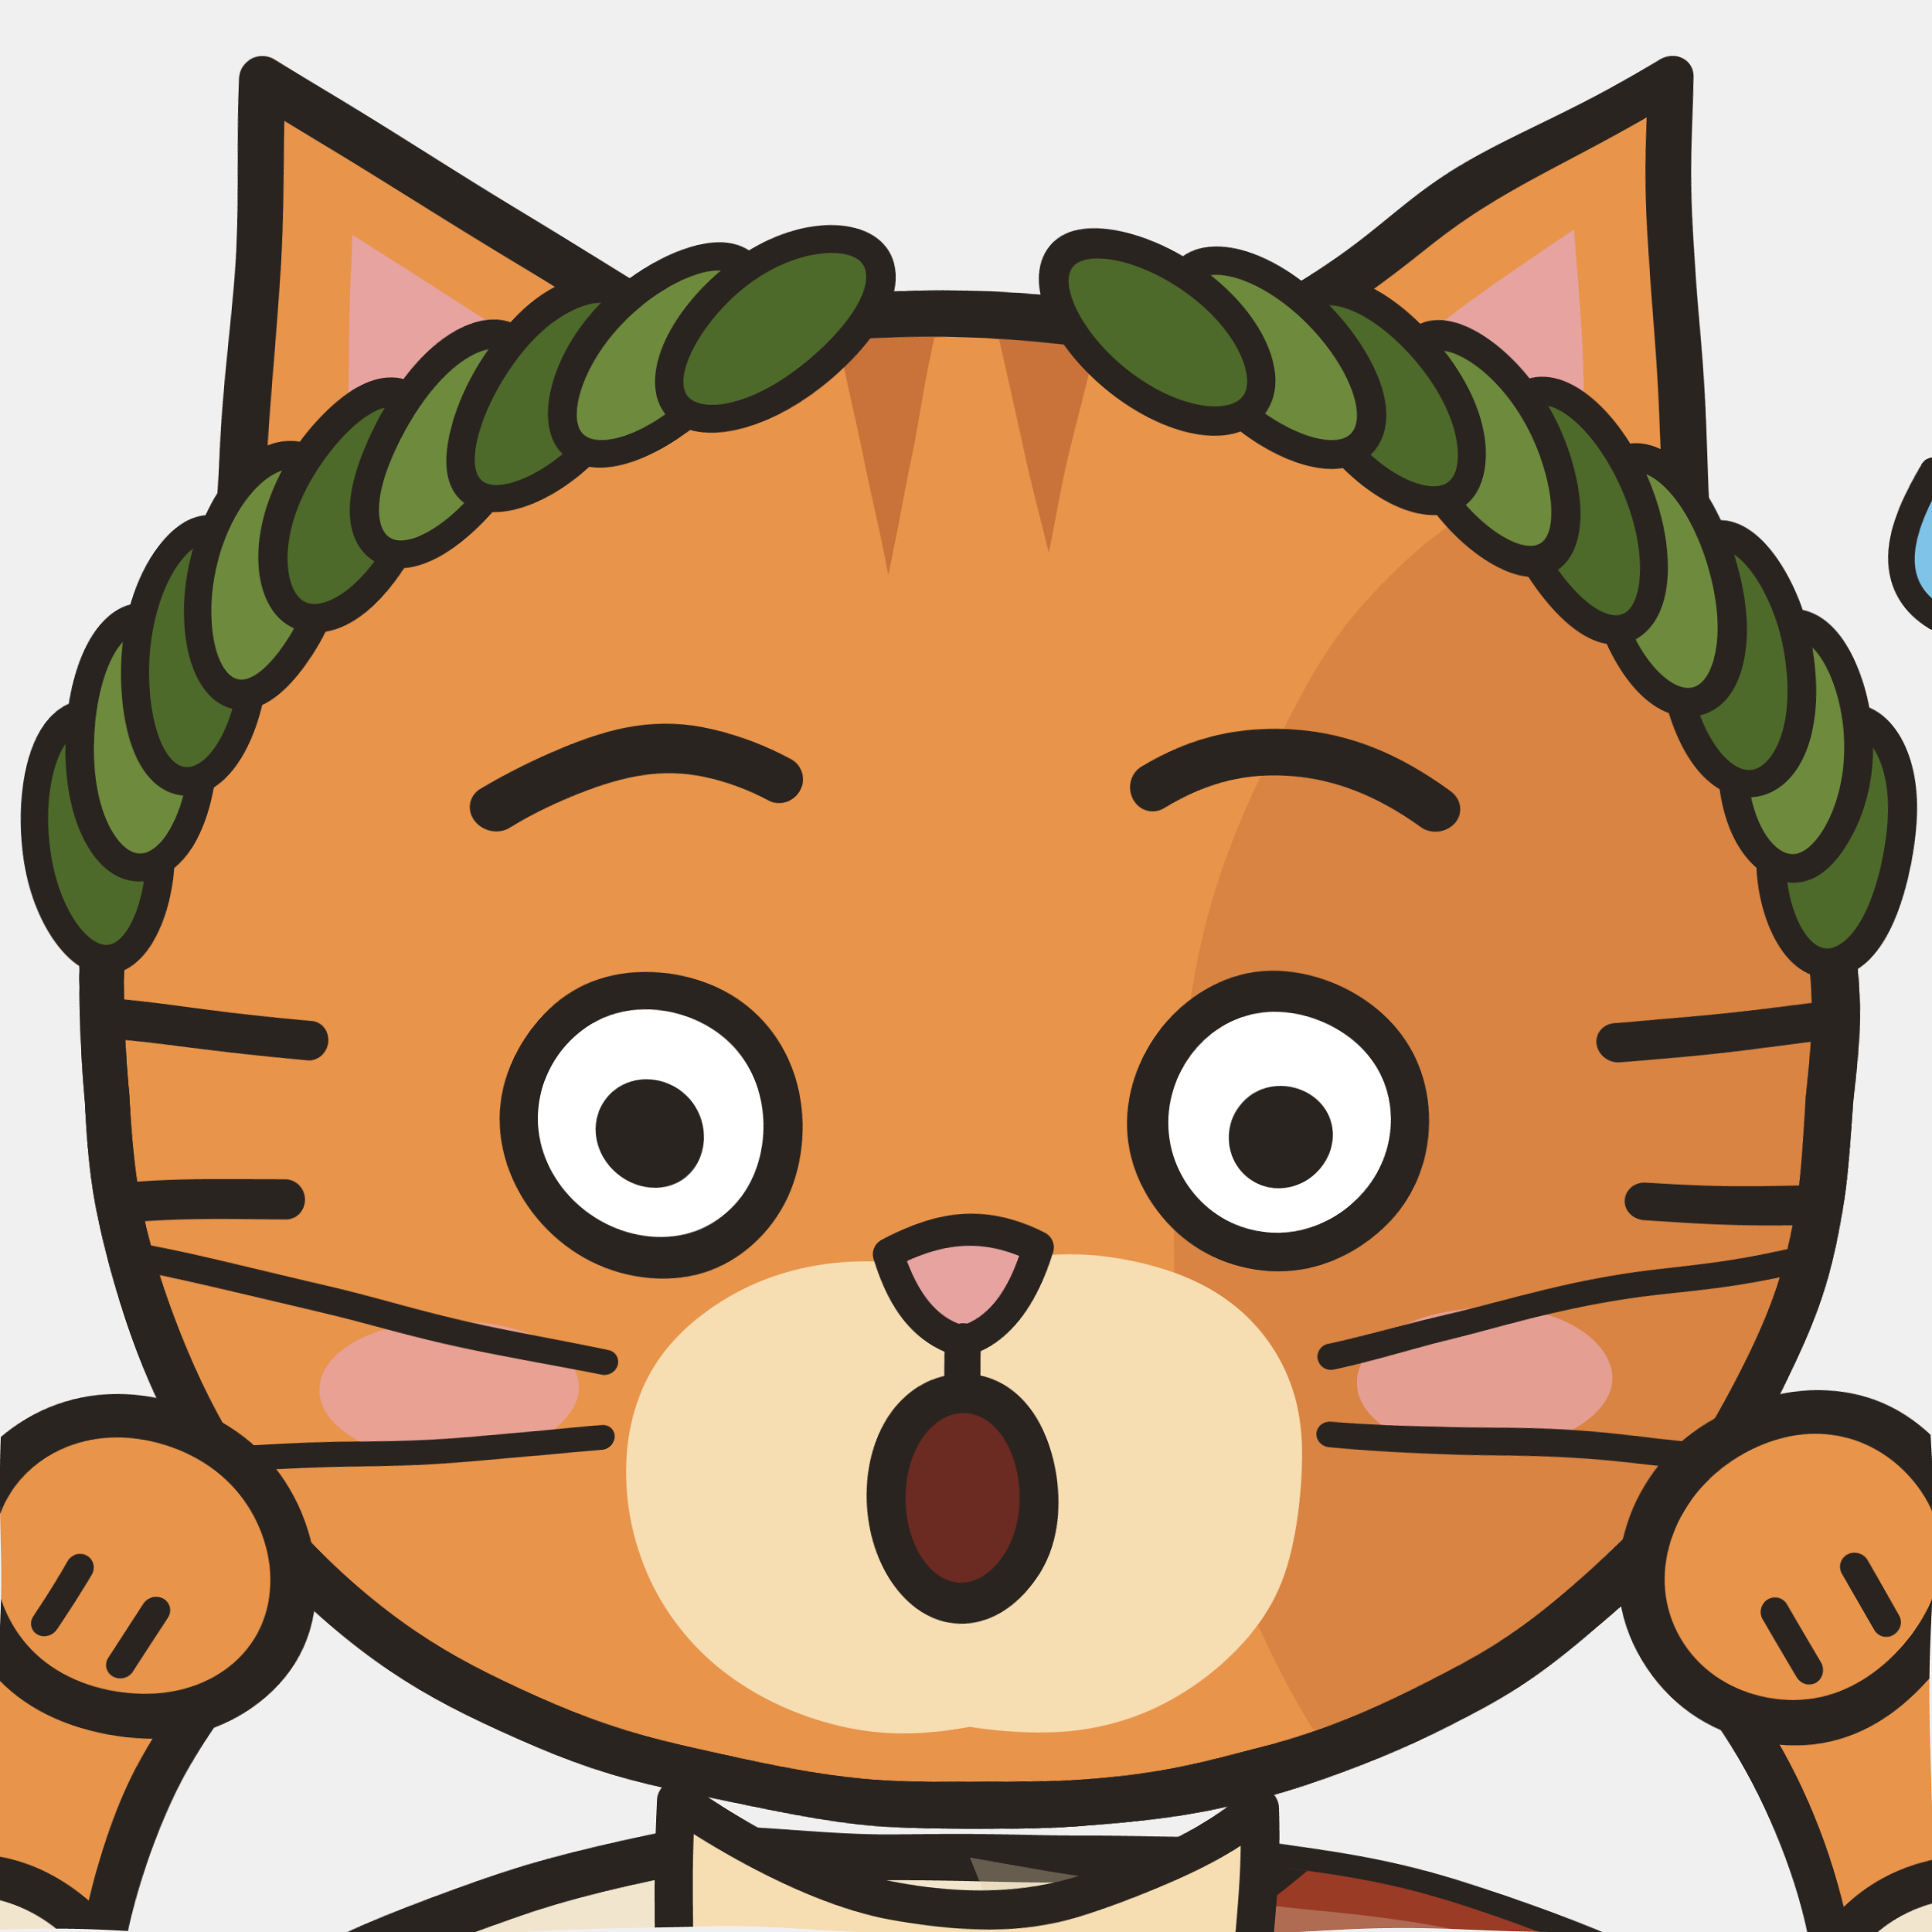
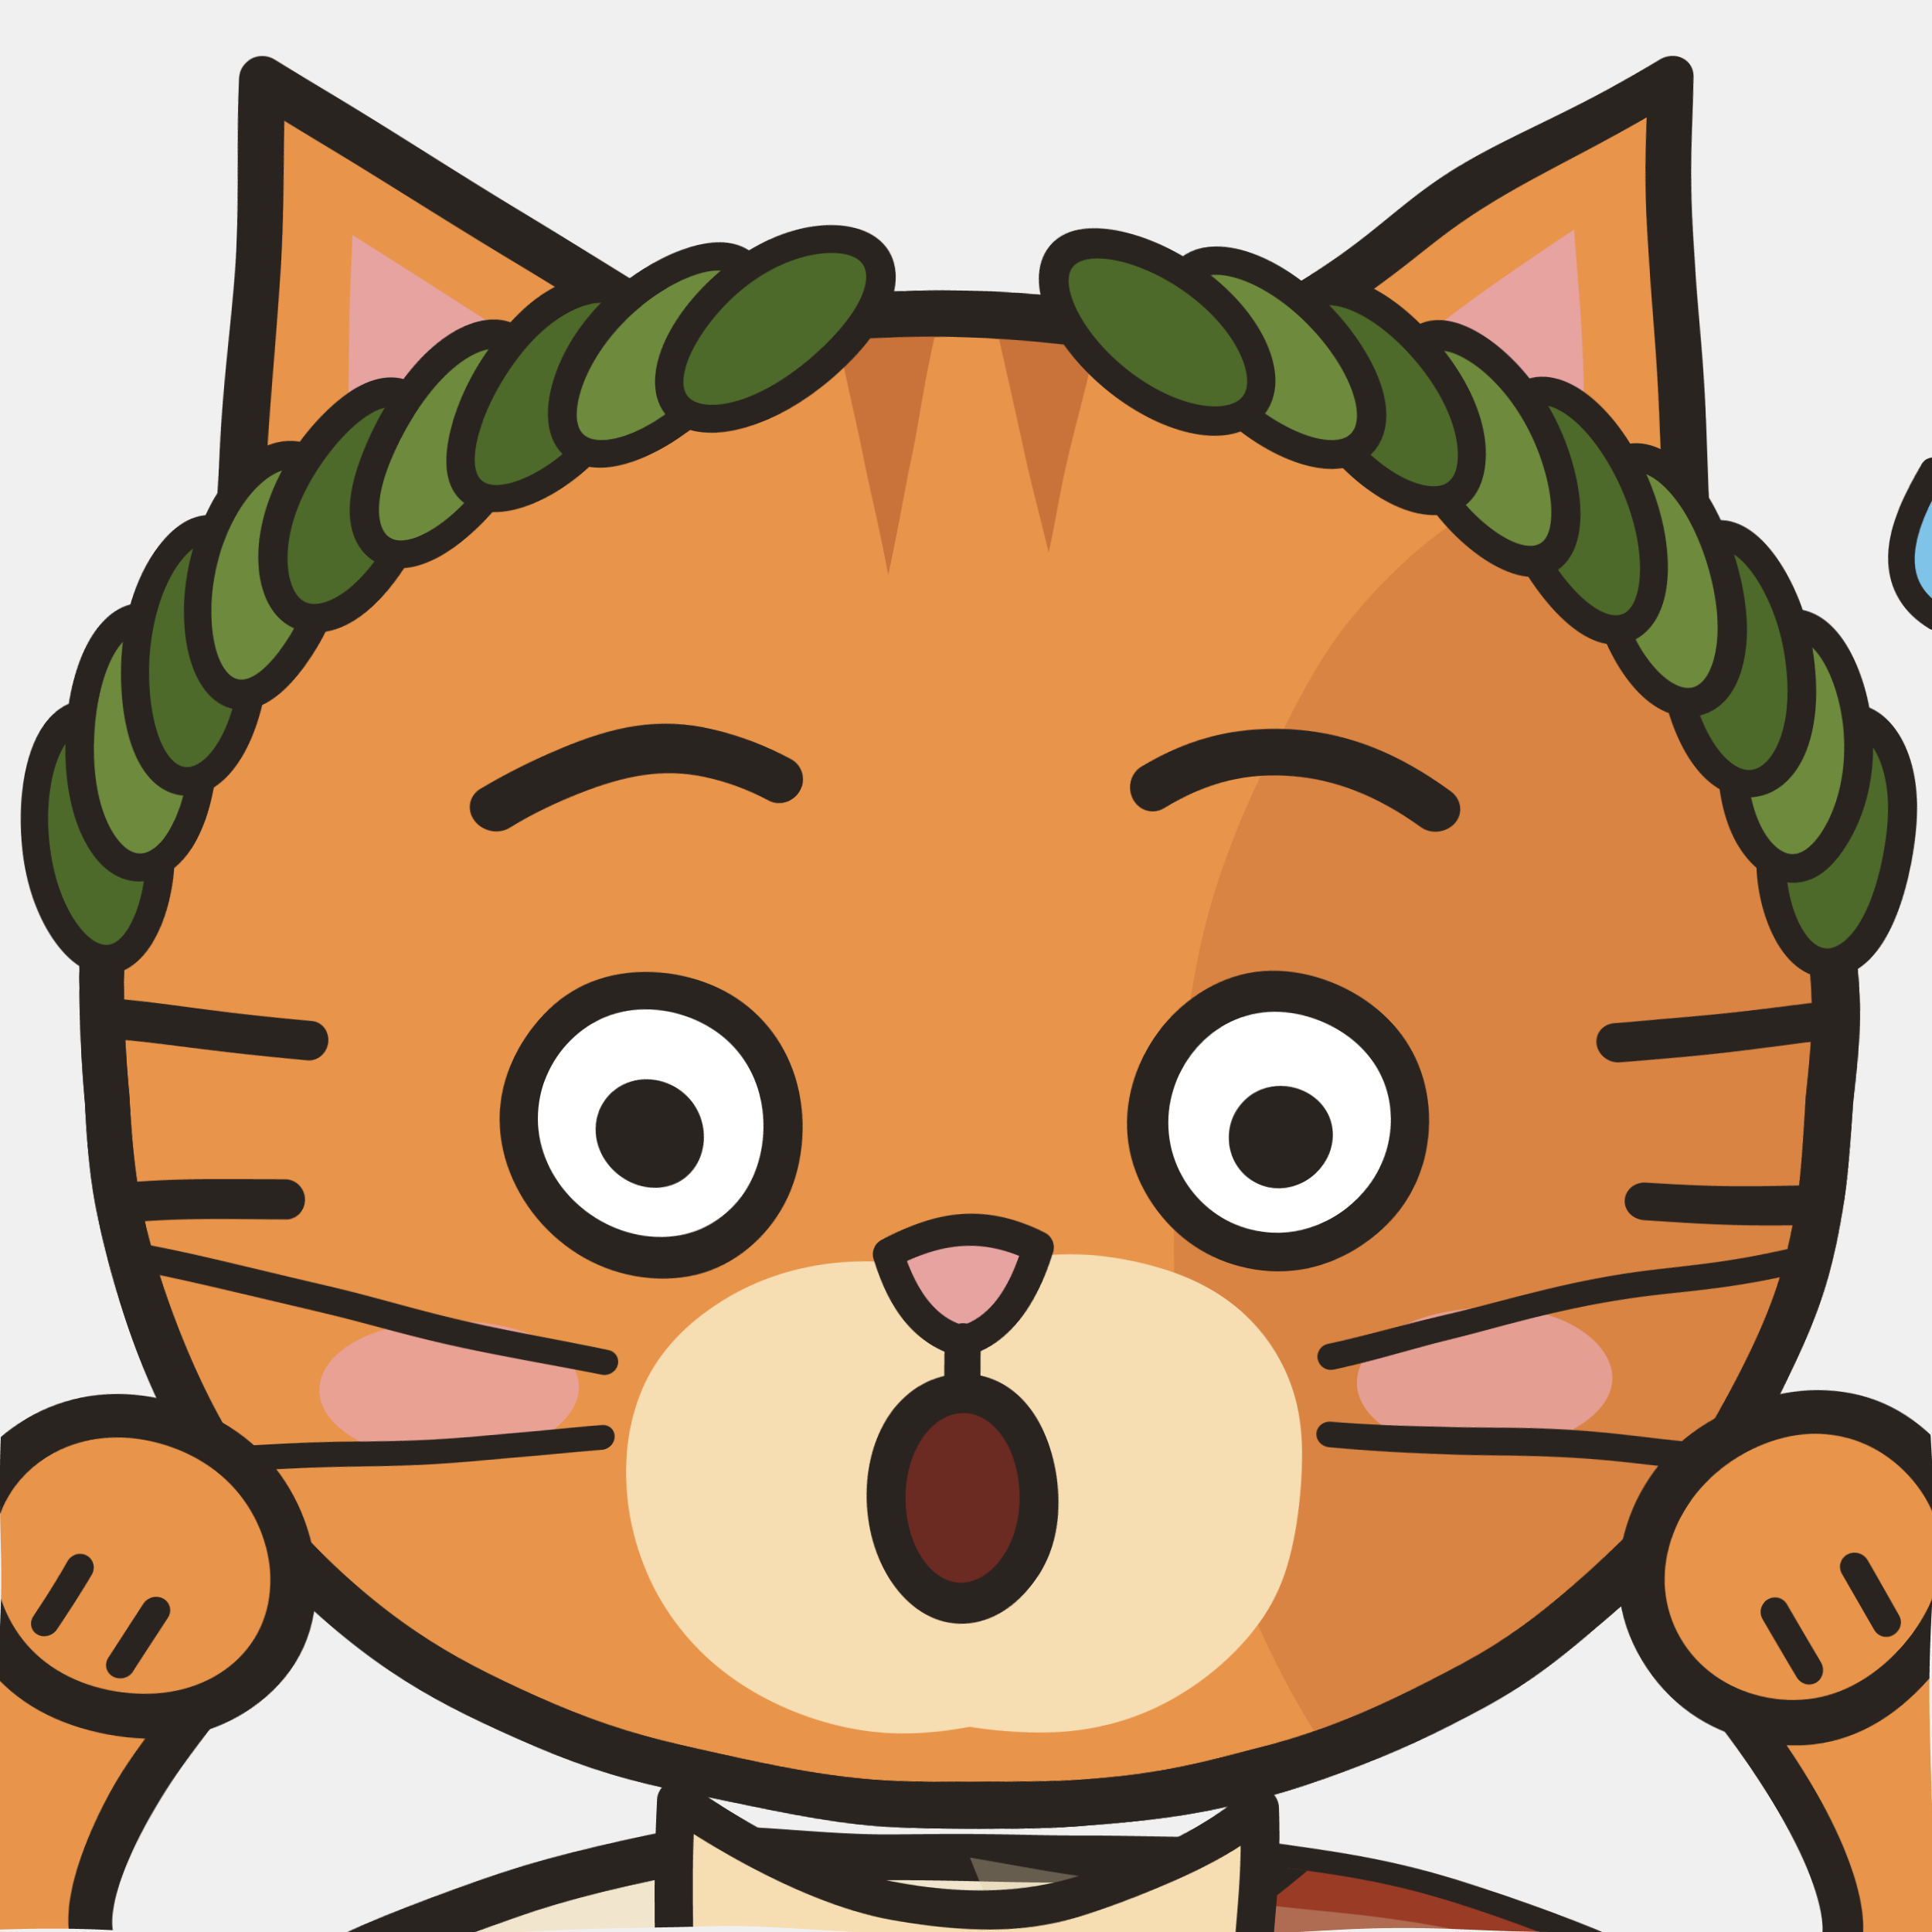
<svg xmlns="http://www.w3.org/2000/svg" viewBox="46 22 148 148" width="148" height="148">
  <defs>
    <filter id="rough" x="-5%" y="-5%" width="110%" height="110%">
      <feTurbulence type="fractalNoise" baseFrequency="0.035" numOctaves="2" seed="7" result="n" />
      <feDisplacementMap in="SourceGraphic" in2="n" scale="2.2" />
    </filter>
    <clipPath id="head">
      <path d="M54,96 C50,56 84,36 120,36 C156,36 190,56 186,96 C184,132 156,150 120,150 C84,150 56,132 54,96 Z" />
    </clipPath>
    <clipPath id="body">
      <path d="M22,240 C26,196 58,170 100,164 L140,164 C182,170 214,196 218,240 Z" />
    </clipPath>
  </defs>
  <g filter="url(#rough)">
    <path d="M22,240 C26,196 58,170 100,164 L140,164 C182,170 214,196 218,240 Z" fill="#F1E6CD" stroke="#2A2420" stroke-width="3.6" stroke-linejoin="round" stroke-linecap="round" />
    <g clip-path="url(#body)">
      <path d="M150,160 L190,166 L96,240 L52,240 Z" fill="#9A3B26" stroke="#2A2420" stroke-width="2.4" stroke-linejoin="round" stroke-linecap="round" />
-       <path d="M60,206 Q78,214 84,236" fill="none" stroke="#2A2420" stroke-width="2.4" stroke-linecap="round" stroke-linejoin="round" />
-       <path d="M178,200 Q170,218 176,240" fill="none" stroke="#2A2420" stroke-width="2.4" stroke-linecap="round" stroke-linejoin="round" />
-       <path d="M200,214 Q196,228 200,240" fill="none" stroke="#2A2420" stroke-width="2.4" stroke-linecap="round" stroke-linejoin="round" />
      <path d="M120,164 L220,180 L220,240 L150,240 Z" fill="#D9C9A6" opacity=".35" />
    </g>
    <path d="M98,160 Q120,176 142,160 L142,172 Q120,184 98,172 Z" fill="#F7DDB2" stroke="#2A2420" stroke-width="3" stroke-linejoin="round" stroke-linecap="round" />
-     <path d="M106,200 Q80,190 62,198" fill="none" stroke="#B9A47E" stroke-width="2.2" stroke-linecap="round" stroke-linejoin="round" />
-     <path d="M114,218 Q78,206 56,210" fill="none" stroke="#B9A47E" stroke-width="2.2" stroke-linecap="round" stroke-linejoin="round" />
-     <path d="M134,200 Q160,190 178,198" fill="none" stroke="#B9A47E" stroke-width="2.2" stroke-linecap="round" stroke-linejoin="round" />
-     <path d="M126,218 Q162,206 184,210" fill="none" stroke="#B9A47E" stroke-width="2.2" stroke-linecap="round" stroke-linejoin="round" />
    <g transform="translate(0 10) rotate(0 120 150)">
      <path d="M64,74 L66,18 L108,44 Z" fill="#E8944A" stroke="#2A2420" stroke-width="3.6" stroke-linejoin="round" stroke-linecap="round" />
      <path d="M72,64 L73,30 L98,46 Z" fill="#E7A3A0" />
      <path d="M176,74 L174,18 L132,44 Z" fill="#E8944A" stroke="#2A2420" stroke-width="3.6" stroke-linejoin="round" stroke-linecap="round" />
      <path d="M168,64 L167,30 L142,46 Z" fill="#E7A3A0" />
      <path d="M54,96 C50,56 84,36 120,36 C156,36 190,56 186,96 C184,132 156,150 120,150 C84,150 56,132 54,96 Z" fill="#E8944A" stroke="#2A2420" stroke-width="3.6" stroke-linejoin="round" stroke-linecap="round" />
      <g clip-path="url(#head)">
        <ellipse cx="170" cy="104" rx="34" ry="56" fill="#C9733A" opacity=".5" />
        <path d="M110,36 L114,56 L118,36 Z M122,36 L126,54 L130,36 Z" fill="#C9733A" />
        <path d="M55,90 L70,92" fill="none" stroke="#2A2420" stroke-width="3" stroke-linecap="round" stroke-linejoin="round" />
        <path d="M55,104 L68,104" fill="none" stroke="#2A2420" stroke-width="3" stroke-linecap="round" stroke-linejoin="round" />
        <path d="M185,90 L170,92" fill="none" stroke="#2A2420" stroke-width="3" stroke-linecap="round" stroke-linejoin="round" />
        <path d="M185,104 L172,104" fill="none" stroke="#2A2420" stroke-width="3" stroke-linecap="round" stroke-linejoin="round" />
      </g>
      <path d="M54,96 C50,56 84,36 120,36 C156,36 190,56 186,96 C184,132 156,150 120,150 C84,150 56,132 54,96 Z" fill="none" stroke="#2A2420" stroke-width="3.6" stroke-linejoin="round" stroke-linecap="round" />
      <path d="M94,124 C94,110 108,106 120,110 C132,106 146,110 146,124 C146,140 132,146 120,144 C108,146 94,140 94,124 Z" fill="#F7DDB2" />
      <ellipse cx="53.4" cy="76.1" rx="9.5" ry="4.8" transform="rotate(263.0 53.4 76.1)" fill="#4E6A2A" stroke="#2A2420" stroke-width="2.2" stroke-linejoin="round" stroke-linecap="round" />
      <ellipse cx="56.8" cy="69.0" rx="9.5" ry="4.8" transform="rotate(270.5 56.8 69.0)" fill="#6E8B3D" stroke="#2A2420" stroke-width="2.2" stroke-linejoin="round" stroke-linecap="round" />
      <ellipse cx="61.3" cy="62.4" rx="9.5" ry="4.8" transform="rotate(278.0 61.3 62.4)" fill="#4E6A2A" stroke="#2A2420" stroke-width="2.2" stroke-linejoin="round" stroke-linecap="round" />
      <ellipse cx="66.8" cy="56.3" rx="9.5" ry="4.8" transform="rotate(285.5 66.8 56.3)" fill="#6E8B3D" stroke="#2A2420" stroke-width="2.2" stroke-linejoin="round" stroke-linecap="round" />
      <ellipse cx="73.2" cy="50.9" rx="9.5" ry="4.8" transform="rotate(293.0 73.2 50.9)" fill="#4E6A2A" stroke="#2A2420" stroke-width="2.2" stroke-linejoin="round" stroke-linecap="round" />
      <ellipse cx="80.4" cy="46.2" rx="9.5" ry="4.8" transform="rotate(300.5 80.4 46.2)" fill="#6E8B3D" stroke="#2A2420" stroke-width="2.2" stroke-linejoin="round" stroke-linecap="round" />
      <ellipse cx="88.2" cy="42.3" rx="9.5" ry="4.8" transform="rotate(308.0 88.2 42.3)" fill="#4E6A2A" stroke="#2A2420" stroke-width="2.2" stroke-linejoin="round" stroke-linecap="round" />
      <ellipse cx="96.6" cy="39.3" rx="9.5" ry="4.8" transform="rotate(315.5 96.6 39.3)" fill="#6E8B3D" stroke="#2A2420" stroke-width="2.2" stroke-linejoin="round" stroke-linecap="round" />
      <ellipse cx="105.4" cy="37.3" rx="9.5" ry="4.8" transform="rotate(323.0 105.4 37.3)" fill="#4E6A2A" stroke="#2A2420" stroke-width="2.2" stroke-linejoin="round" stroke-linecap="round" />
      <ellipse cx="186.6" cy="76.1" rx="9.5" ry="4.8" transform="rotate(457.0 186.6 76.1)" fill="#4E6A2A" stroke="#2A2420" stroke-width="2.2" stroke-linejoin="round" stroke-linecap="round" />
      <ellipse cx="183.2" cy="69.0" rx="9.5" ry="4.8" transform="rotate(449.5 183.2 69.0)" fill="#6E8B3D" stroke="#2A2420" stroke-width="2.2" stroke-linejoin="round" stroke-linecap="round" />
      <ellipse cx="178.7" cy="62.4" rx="9.5" ry="4.8" transform="rotate(442.0 178.7 62.4)" fill="#4E6A2A" stroke="#2A2420" stroke-width="2.2" stroke-linejoin="round" stroke-linecap="round" />
      <ellipse cx="173.2" cy="56.3" rx="9.5" ry="4.8" transform="rotate(434.5 173.2 56.3)" fill="#6E8B3D" stroke="#2A2420" stroke-width="2.2" stroke-linejoin="round" stroke-linecap="round" />
      <ellipse cx="166.8" cy="50.9" rx="9.5" ry="4.8" transform="rotate(427.0 166.8 50.9)" fill="#4E6A2A" stroke="#2A2420" stroke-width="2.2" stroke-linejoin="round" stroke-linecap="round" />
      <ellipse cx="159.6" cy="46.2" rx="9.5" ry="4.8" transform="rotate(419.5 159.6 46.2)" fill="#6E8B3D" stroke="#2A2420" stroke-width="2.2" stroke-linejoin="round" stroke-linecap="round" />
      <ellipse cx="151.8" cy="42.3" rx="9.5" ry="4.8" transform="rotate(412.0 151.8 42.3)" fill="#4E6A2A" stroke="#2A2420" stroke-width="2.2" stroke-linejoin="round" stroke-linecap="round" />
      <ellipse cx="143.4" cy="39.3" rx="9.5" ry="4.8" transform="rotate(404.5 143.4 39.3)" fill="#6E8B3D" stroke="#2A2420" stroke-width="2.2" stroke-linejoin="round" stroke-linecap="round" />
      <ellipse cx="134.6" cy="37.3" rx="9.5" ry="4.8" transform="rotate(397.0 134.6 37.3)" fill="#4E6A2A" stroke="#2A2420" stroke-width="2.2" stroke-linejoin="round" stroke-linecap="round" />
      <circle cx="96" cy="98" r="10" fill="#fff" stroke="#2A2420" stroke-width="3" stroke-linejoin="round" stroke-linecap="round" />
      <circle cx="96" cy="99" r="4" fill="#2A2420" />
      <circle cx="144" cy="98" r="10" fill="#fff" stroke="#2A2420" stroke-width="3" stroke-linejoin="round" stroke-linecap="round" />
      <circle cx="144" cy="99" r="4" fill="#2A2420" />
      <path d="M84,74 Q95,66 106,72" fill="none" stroke="#2A2420" stroke-width="3.6" stroke-linecap="round" stroke-linejoin="round" />
      <path d="M134,72 Q145,66 156,74" fill="none" stroke="#2A2420" stroke-width="3.6" stroke-linecap="round" stroke-linejoin="round" />
      <ellipse cx="80" cy="118" rx="10" ry="5.5" fill="#E7A3A0" opacity="0.85" />
      <ellipse cx="160" cy="118" rx="10" ry="5.5" fill="#E7A3A0" opacity="0.85" />
      <path d="M114,108 Q120,105 126,108 Q124,114 120,115 Q116,114 114,108 Z" fill="#E7A3A0" stroke="#2A2420" stroke-width="2.4" stroke-linejoin="round" stroke-linecap="round" />
      <path d="M120,115 L120,118" fill="none" stroke="#2A2420" stroke-width="2.8" stroke-linecap="round" stroke-linejoin="round" />
      <ellipse cx="120" cy="127" rx="6" ry="8" fill="#6B2A22" stroke="#2A2420" stroke-width="3" stroke-linejoin="round" stroke-linecap="round" />
      <path d="M92,116 L56,108" fill="none" stroke="#2A2420" stroke-width="2" stroke-linecap="round" stroke-linejoin="round" />
      <path d="M92,122 L54,124" fill="none" stroke="#2A2420" stroke-width="2" stroke-linecap="round" stroke-linejoin="round" />
      <path d="M148,116 L184,108" fill="none" stroke="#2A2420" stroke-width="2" stroke-linecap="round" stroke-linejoin="round" />
      <path d="M148,122 L186,124" fill="none" stroke="#2A2420" stroke-width="2" stroke-linecap="round" stroke-linejoin="round" />
    </g>
-     <path d="M42.8,179.8 C42.0,168.0 46.0,154.0 56.0,142.0" fill="none" stroke="#2A2420" stroke-width="25.0" stroke-linecap="round" />
-     <path d="M42.8,179.8 C42.0,168.0 46.0,154.0 56.0,142.0" fill="none" stroke="#E8944A" stroke-width="18.5" stroke-linecap="round" />
-     <path d="M58.0,204.0 C49.0,201.0 43.5,191.5 42.8,179.8" fill="none" stroke="#2A2420" stroke-width="31.5" stroke-linecap="round" />
-     <path d="M58.0,204.0 C49.0,201.0 43.5,191.5 42.8,179.8" fill="none" stroke="#F1E6CD" stroke-width="25" stroke-linecap="round" />
-     <ellipse cx="42.8" cy="179.8" rx="13" ry="4.6" transform="rotate(-2.5 42.8 179.8)" fill="#E9DCBF" stroke="#2A2420" stroke-width="3" stroke-linejoin="round" stroke-linecap="round" />
+     <path d="M54,186 C40,178 36,166 56,142" fill="none" stroke="#2A2420" stroke-width="25.0" stroke-linecap="round" />
+     <path d="M54,186 C40,178 36,166 56,142" fill="none" stroke="#E8944A" stroke-width="18.5" stroke-linecap="round" />
    <g transform="rotate(30 56 142)">
      <ellipse cx="56" cy="142" rx="12.5" ry="11.5" fill="#E8944A" stroke="#2A2420" stroke-width="3.4" stroke-linejoin="round" stroke-linecap="round" />
      <path d="M52.5,144 L52.5,149" fill="none" stroke="#2A2420" stroke-width="2.2" stroke-linecap="round" stroke-linejoin="round" />
      <path d="M59.5,144 L59.5,149" fill="none" stroke="#2A2420" stroke-width="2.2" stroke-linecap="round" stroke-linejoin="round" />
    </g>
-     <path d="M197.2,179.8 C198.0,168.0 194.0,154.0 184.0,142.0" fill="none" stroke="#2A2420" stroke-width="25.0" stroke-linecap="round" />
-     <path d="M197.2,179.8 C198.0,168.0 194.0,154.0 184.0,142.0" fill="none" stroke="#E8944A" stroke-width="18.5" stroke-linecap="round" />
-     <path d="M182.0,204.0 C191.0,201.0 196.5,191.5 197.2,179.8" fill="none" stroke="#2A2420" stroke-width="31.5" stroke-linecap="round" />
-     <path d="M182.0,204.0 C191.0,201.0 196.5,191.5 197.2,179.8" fill="none" stroke="#F1E6CD" stroke-width="25" stroke-linecap="round" />
-     <ellipse cx="197.2" cy="179.8" rx="13" ry="4.6" transform="rotate(2.5 197.2 179.8)" fill="#E9DCBF" stroke="#2A2420" stroke-width="3" stroke-linejoin="round" stroke-linecap="round" />
+     <path d="M186,186 C200,178 204,166 184,142" fill="none" stroke="#2A2420" stroke-width="25.0" stroke-linecap="round" />
+     <path d="M186,186 C200,178 204,166 184,142" fill="none" stroke="#E8944A" stroke-width="18.5" stroke-linecap="round" />
    <g transform="rotate(-30 184 142)">
      <ellipse cx="184" cy="142" rx="12.5" ry="11.5" fill="#E8944A" stroke="#2A2420" stroke-width="3.4" stroke-linejoin="round" stroke-linecap="round" />
      <path d="M180.5,144 L180.5,149" fill="none" stroke="#2A2420" stroke-width="2.2" stroke-linecap="round" stroke-linejoin="round" />
      <path d="M187.5,144 L187.5,149" fill="none" stroke="#2A2420" stroke-width="2.2" stroke-linecap="round" stroke-linejoin="round" />
    </g>
    <path d="M194,58 Q199,66 194,69 Q189,66 194,58 Z" fill="#7FC4E8" stroke="#2A2420" stroke-width="2" stroke-linejoin="round" stroke-linecap="round" />
  </g>
</svg>
